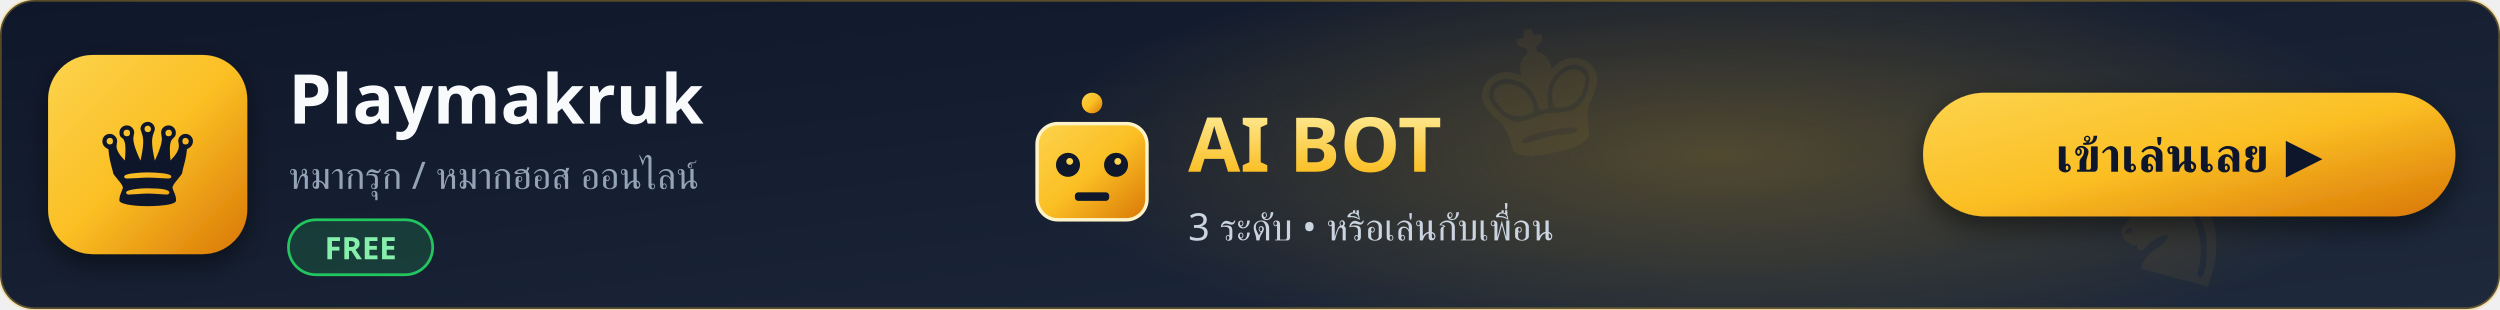
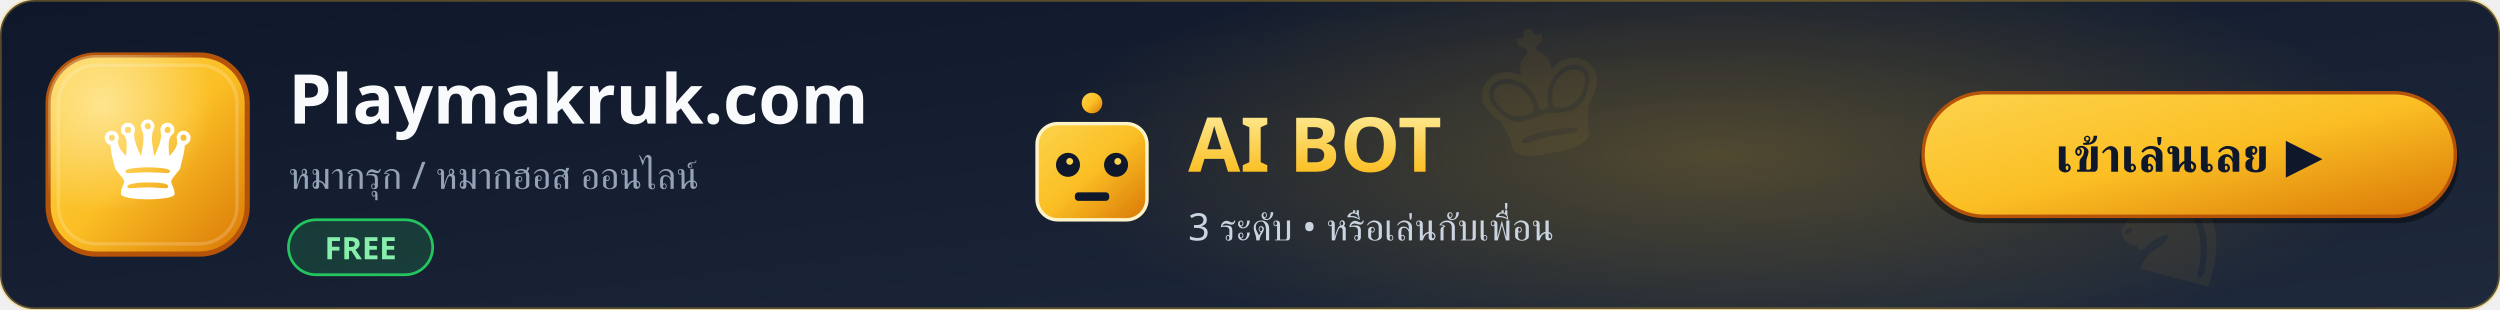
- <svg xmlns="http://www.w3.org/2000/svg" viewBox="0 0 728 90" preserveAspectRatio="xMidYMid meet">
+ <svg xmlns="http://www.w3.org/2000/svg" viewBox="0 0 728 90" preserveAspectRatio="xMidYMid meet" shape-rendering="geometricPrecision" text-rendering="geometricPrecision">
  <defs>
    <linearGradient id="lbBg" x1="0" y1="0" x2="1" y2="1">
      <stop offset="0" stop-color="#0F172A" />
      <stop offset="1" stop-color="#1E293B" />
    </linearGradient>
    <linearGradient id="lbGold" x1="0" y1="0" x2="1" y2="1">
      <stop offset="0" stop-color="#FCD34D" />
      <stop offset="0.5" stop-color="#FBBF24" />
      <stop offset="1" stop-color="#D97706" />
    </linearGradient>
    <linearGradient id="lbGoldText" x1="0" y1="0" x2="0" y2="1">
      <stop offset="0" stop-color="#FDE68A" />
      <stop offset="1" stop-color="#FBBF24" />
    </linearGradient>
+     <radialGradient id="lbLogoShine" cx="0.28" cy="0.25" r="0.55">
+       <stop offset="0" stop-color="#FFF0B4" stop-opacity="0.7" />
+       <stop offset="1" stop-color="#FFF0B4" stop-opacity="0" />
+     </radialGradient>
    <radialGradient id="lbGlow" cx="0.5" cy="0.5" r="0.5">
      <stop offset="0" stop-color="#FBBF24" stop-opacity="0.25" />
      <stop offset="1" stop-color="#FBBF24" stop-opacity="0" />
    </radialGradient>
-     <filter id="lbShadow" x="-30%" y="-30%" width="160%" height="160%">
-       <feDropShadow dx="0" dy="3" stdDeviation="4" flood-color="#000" flood-opacity="0.5" />
-     </filter>
  </defs>
  <rect width="728" height="90" rx="10" fill="url(#lbBg)" stroke="#FBBF24" stroke-opacity="0.3" stroke-width="1" />
  <ellipse cx="500" cy="45" rx="200" ry="60" fill="url(#lbGlow)" />
  <g font-family="Georgia, serif" font-weight="bold" fill="#FBBF24" opacity="0.06">
    <text x="430" y="45" font-size="56" transform="rotate(-12 450 45)">♚</text>
    <text x="610" y="80" font-size="48" transform="rotate(15 630 80)">♞</text>
  </g>
-   <g transform="translate(14, 16)" filter="url(#lbShadow)">
-     <rect width="58" height="58" rx="13" fill="url(#lbGold)" />
-     <text x="29" y="44" font-family="Georgia, serif" font-size="38" font-weight="900" fill="#0F172A" text-anchor="middle">♛</text>
+   <g transform="translate(14, 16)">
+     <rect width="58" height="58" rx="14" fill="url(#lbGold)" stroke="#B45309" stroke-width="1.5" />
+     <rect width="58" height="58" rx="14" fill="url(#lbLogoShine)" />
+     <text x="29" y="42" font-family="'Prompt','Sarabun',Georgia,serif" font-size="36" font-weight="900" fill="#FFFFFF" text-anchor="middle">♛</text>
+     <rect x="3" y="3" width="52" height="52" rx="11" fill="none" stroke="#FFFFFF" stroke-opacity="0.18" stroke-width="1" />
  </g>
-   <text x="84" y="36" font-family="'Prompt','Sarabun',sans-serif" font-size="20" font-weight="700" fill="#F8FAFC">Playmakruk</text>
+   <text x="84" y="36" font-family="'Prompt','Sarabun',sans-serif" font-size="20" font-weight="700" fill="#F8FAFC">Playmakruk.com</text>
  <text x="84" y="55" font-family="'Prompt','Sarabun',sans-serif" font-size="11" fill="#94A3B8">หมากรุก / หมากฮอส ออนไลน์</text>
  <g transform="translate(84, 64)">
    <rect width="42" height="16" rx="8" fill="rgba(34,197,94,0.18)" stroke="#22C55E" stroke-width="0.8" />
    <text x="21" y="11.5" font-family="'Prompt','Sarabun',sans-serif" font-size="9" font-weight="700" fill="#86EFAC" text-anchor="middle">FREE</text>
  </g>
  <g transform="translate(300, 22)">
    <g transform="translate(0, 6)">
      <line x1="18" y1="0" x2="18" y2="6" stroke="url(#lbGold)" stroke-width="2" />
      <circle cx="18" cy="2" r="3" fill="url(#lbGold)" />
      <rect x="2" y="8" width="32" height="28" rx="6" fill="url(#lbGold)" stroke="#FEF3C7" stroke-width="1" />
      <circle cx="11" cy="20" r="3.5" fill="#0F172A" />
      <circle cx="25" cy="20" r="3.5" fill="#0F172A" />
      <circle cx="11.5" cy="19" r="1" fill="#FCD34D" />
      <circle cx="25.5" cy="19" r="1" fill="#FCD34D" />
      <rect x="13" y="28" width="10" height="2.5" rx="1" fill="#0F172A" />
    </g>
    <text x="46" y="28" font-family="'Prompt','Sarabun',sans-serif" font-size="22" font-weight="800" fill="url(#lbGoldText)">AI BOT</text>
    <text x="46" y="48" font-family="'Prompt','Sarabun',sans-serif" font-size="11" font-weight="500" fill="#CBD5E1">3 ระดับ • หรือเล่นกับเพื่อน</text>
  </g>
-   <g transform="translate(560, 27)" filter="url(#lbShadow)">
-     <rect width="155" height="36" rx="18" fill="url(#lbGold)" />
+   <g transform="translate(560, 27)">
+     <rect x="-1" y="2" width="157" height="36" rx="18" fill="#000000" opacity="0.4" />
+     <rect width="155" height="36" rx="18" fill="url(#lbGold)" stroke="#B45309" stroke-width="1" />
    <text x="77.5" y="23" font-family="'Prompt','Sarabun',sans-serif" font-size="14" font-weight="800" fill="#0F172A" text-anchor="middle">เข้าเล่นเลย ▶</text>
  </g>
</svg>
